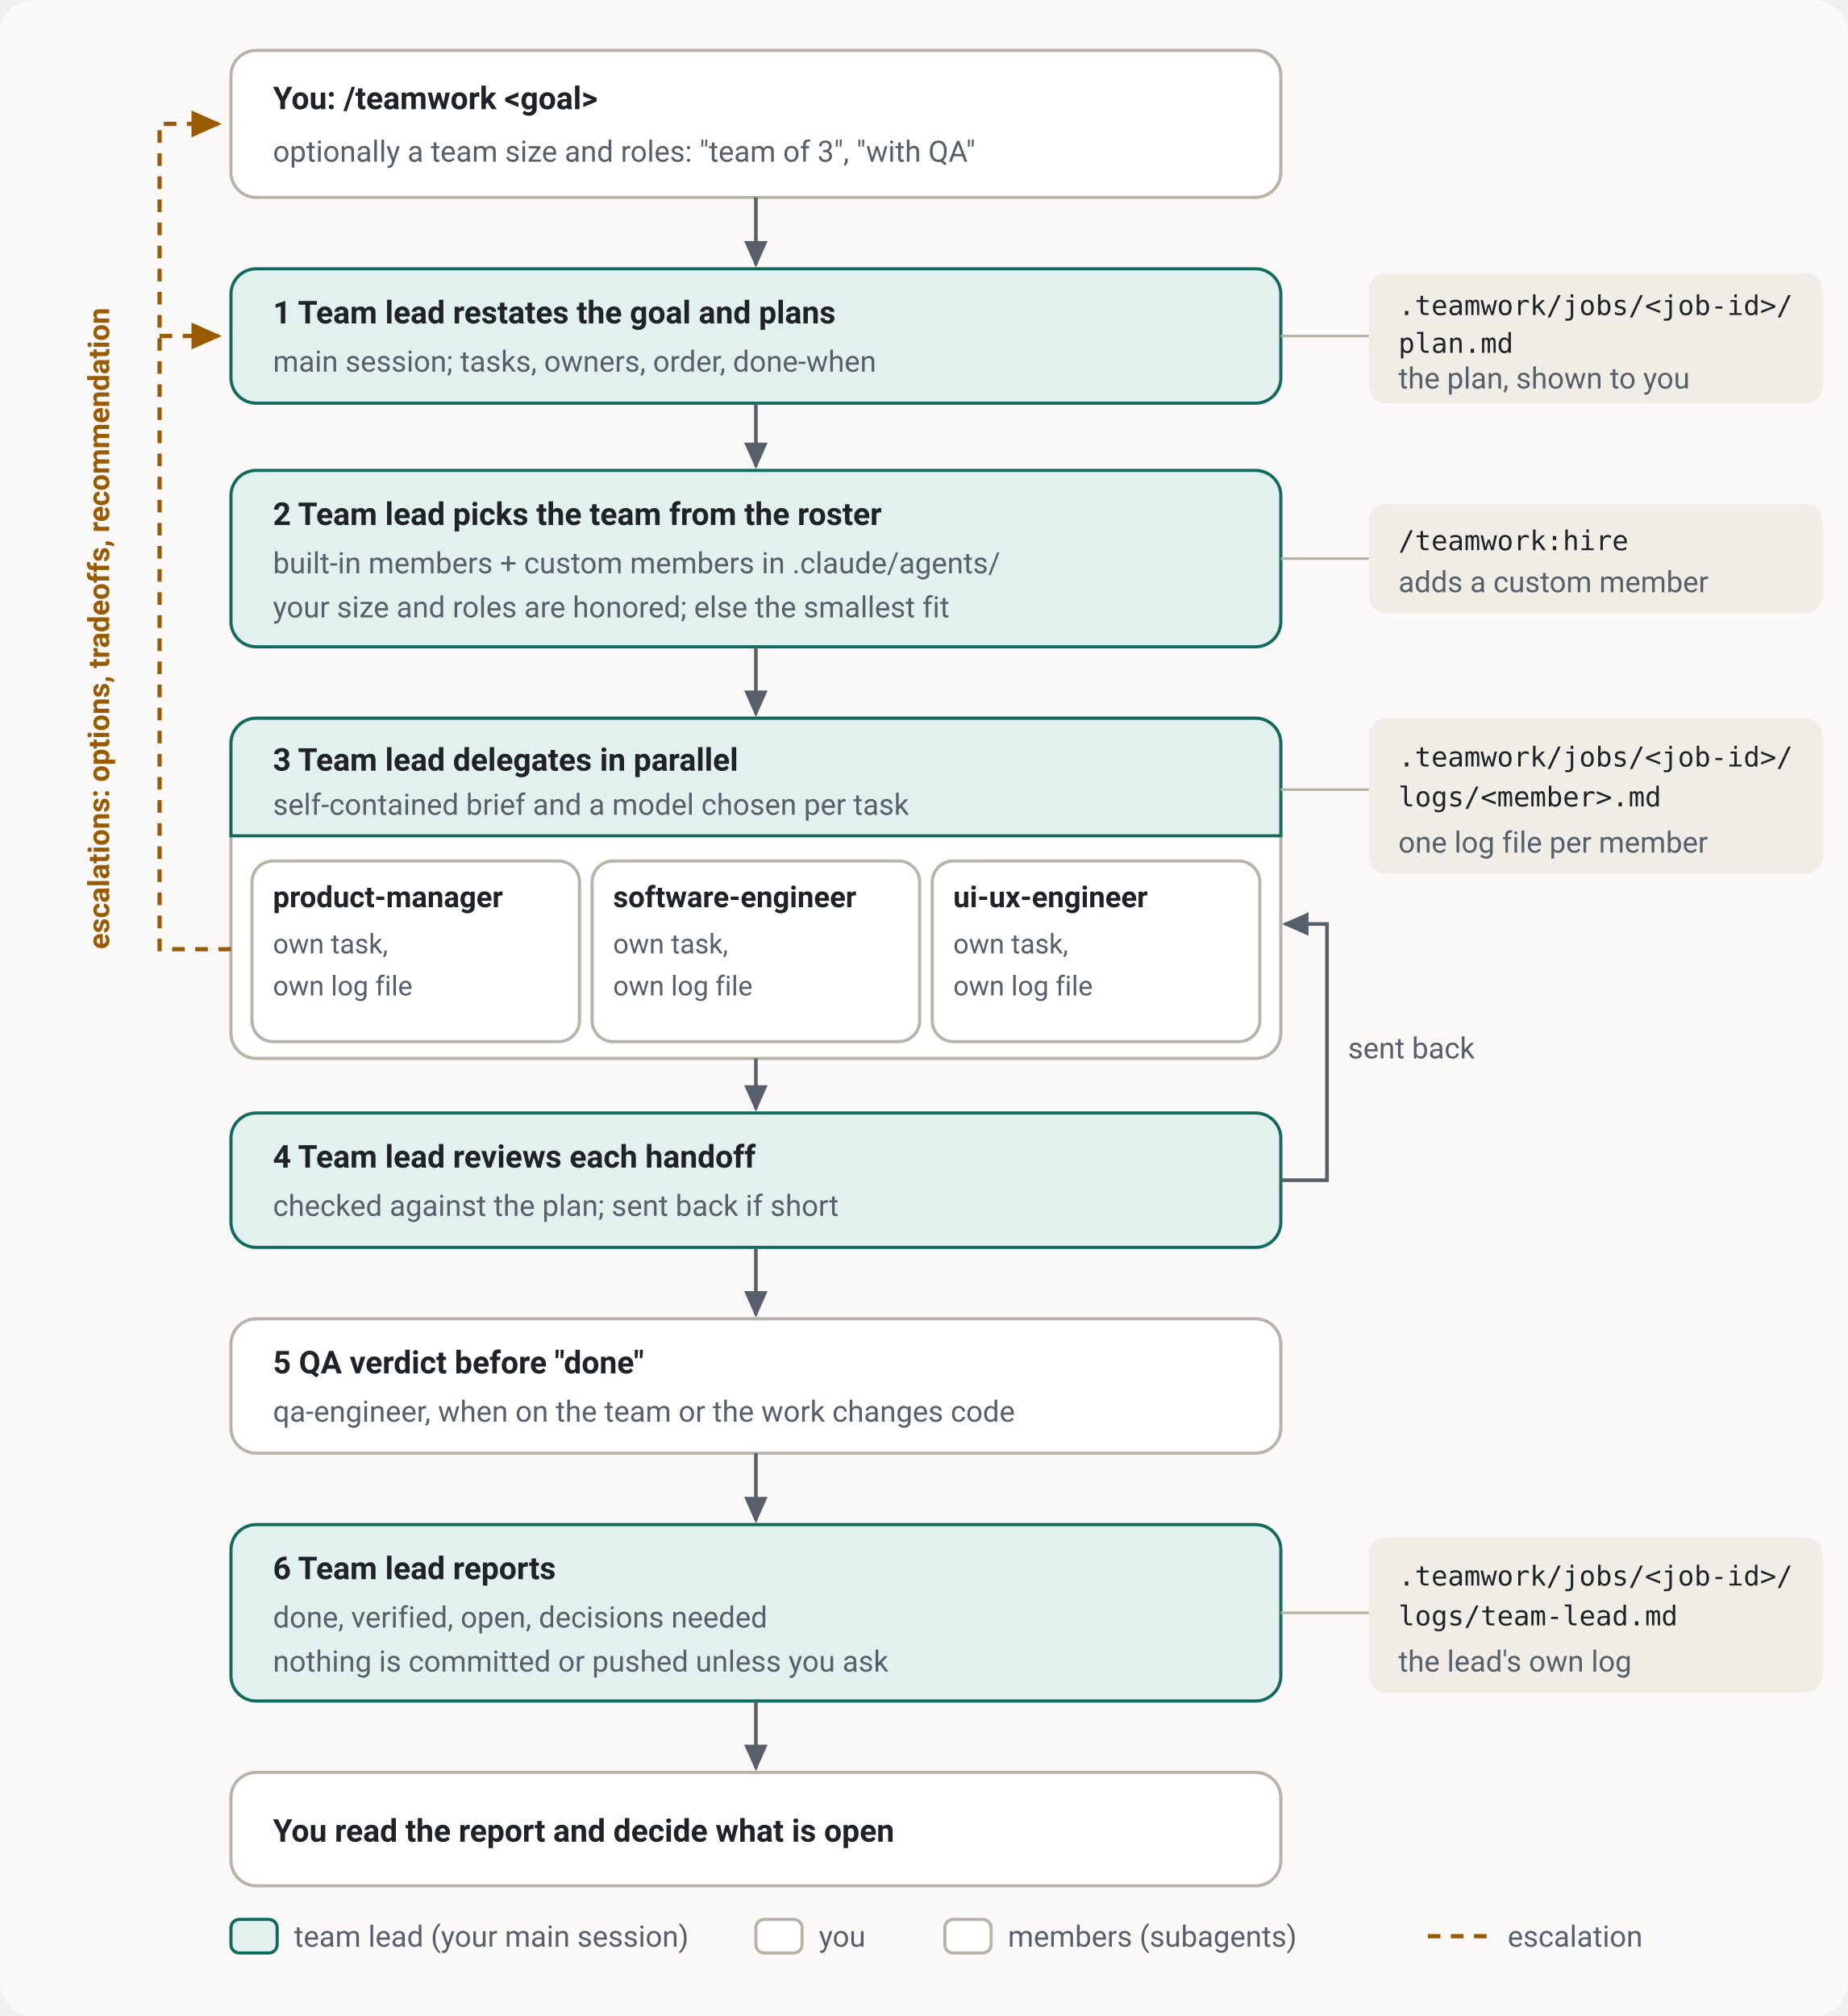
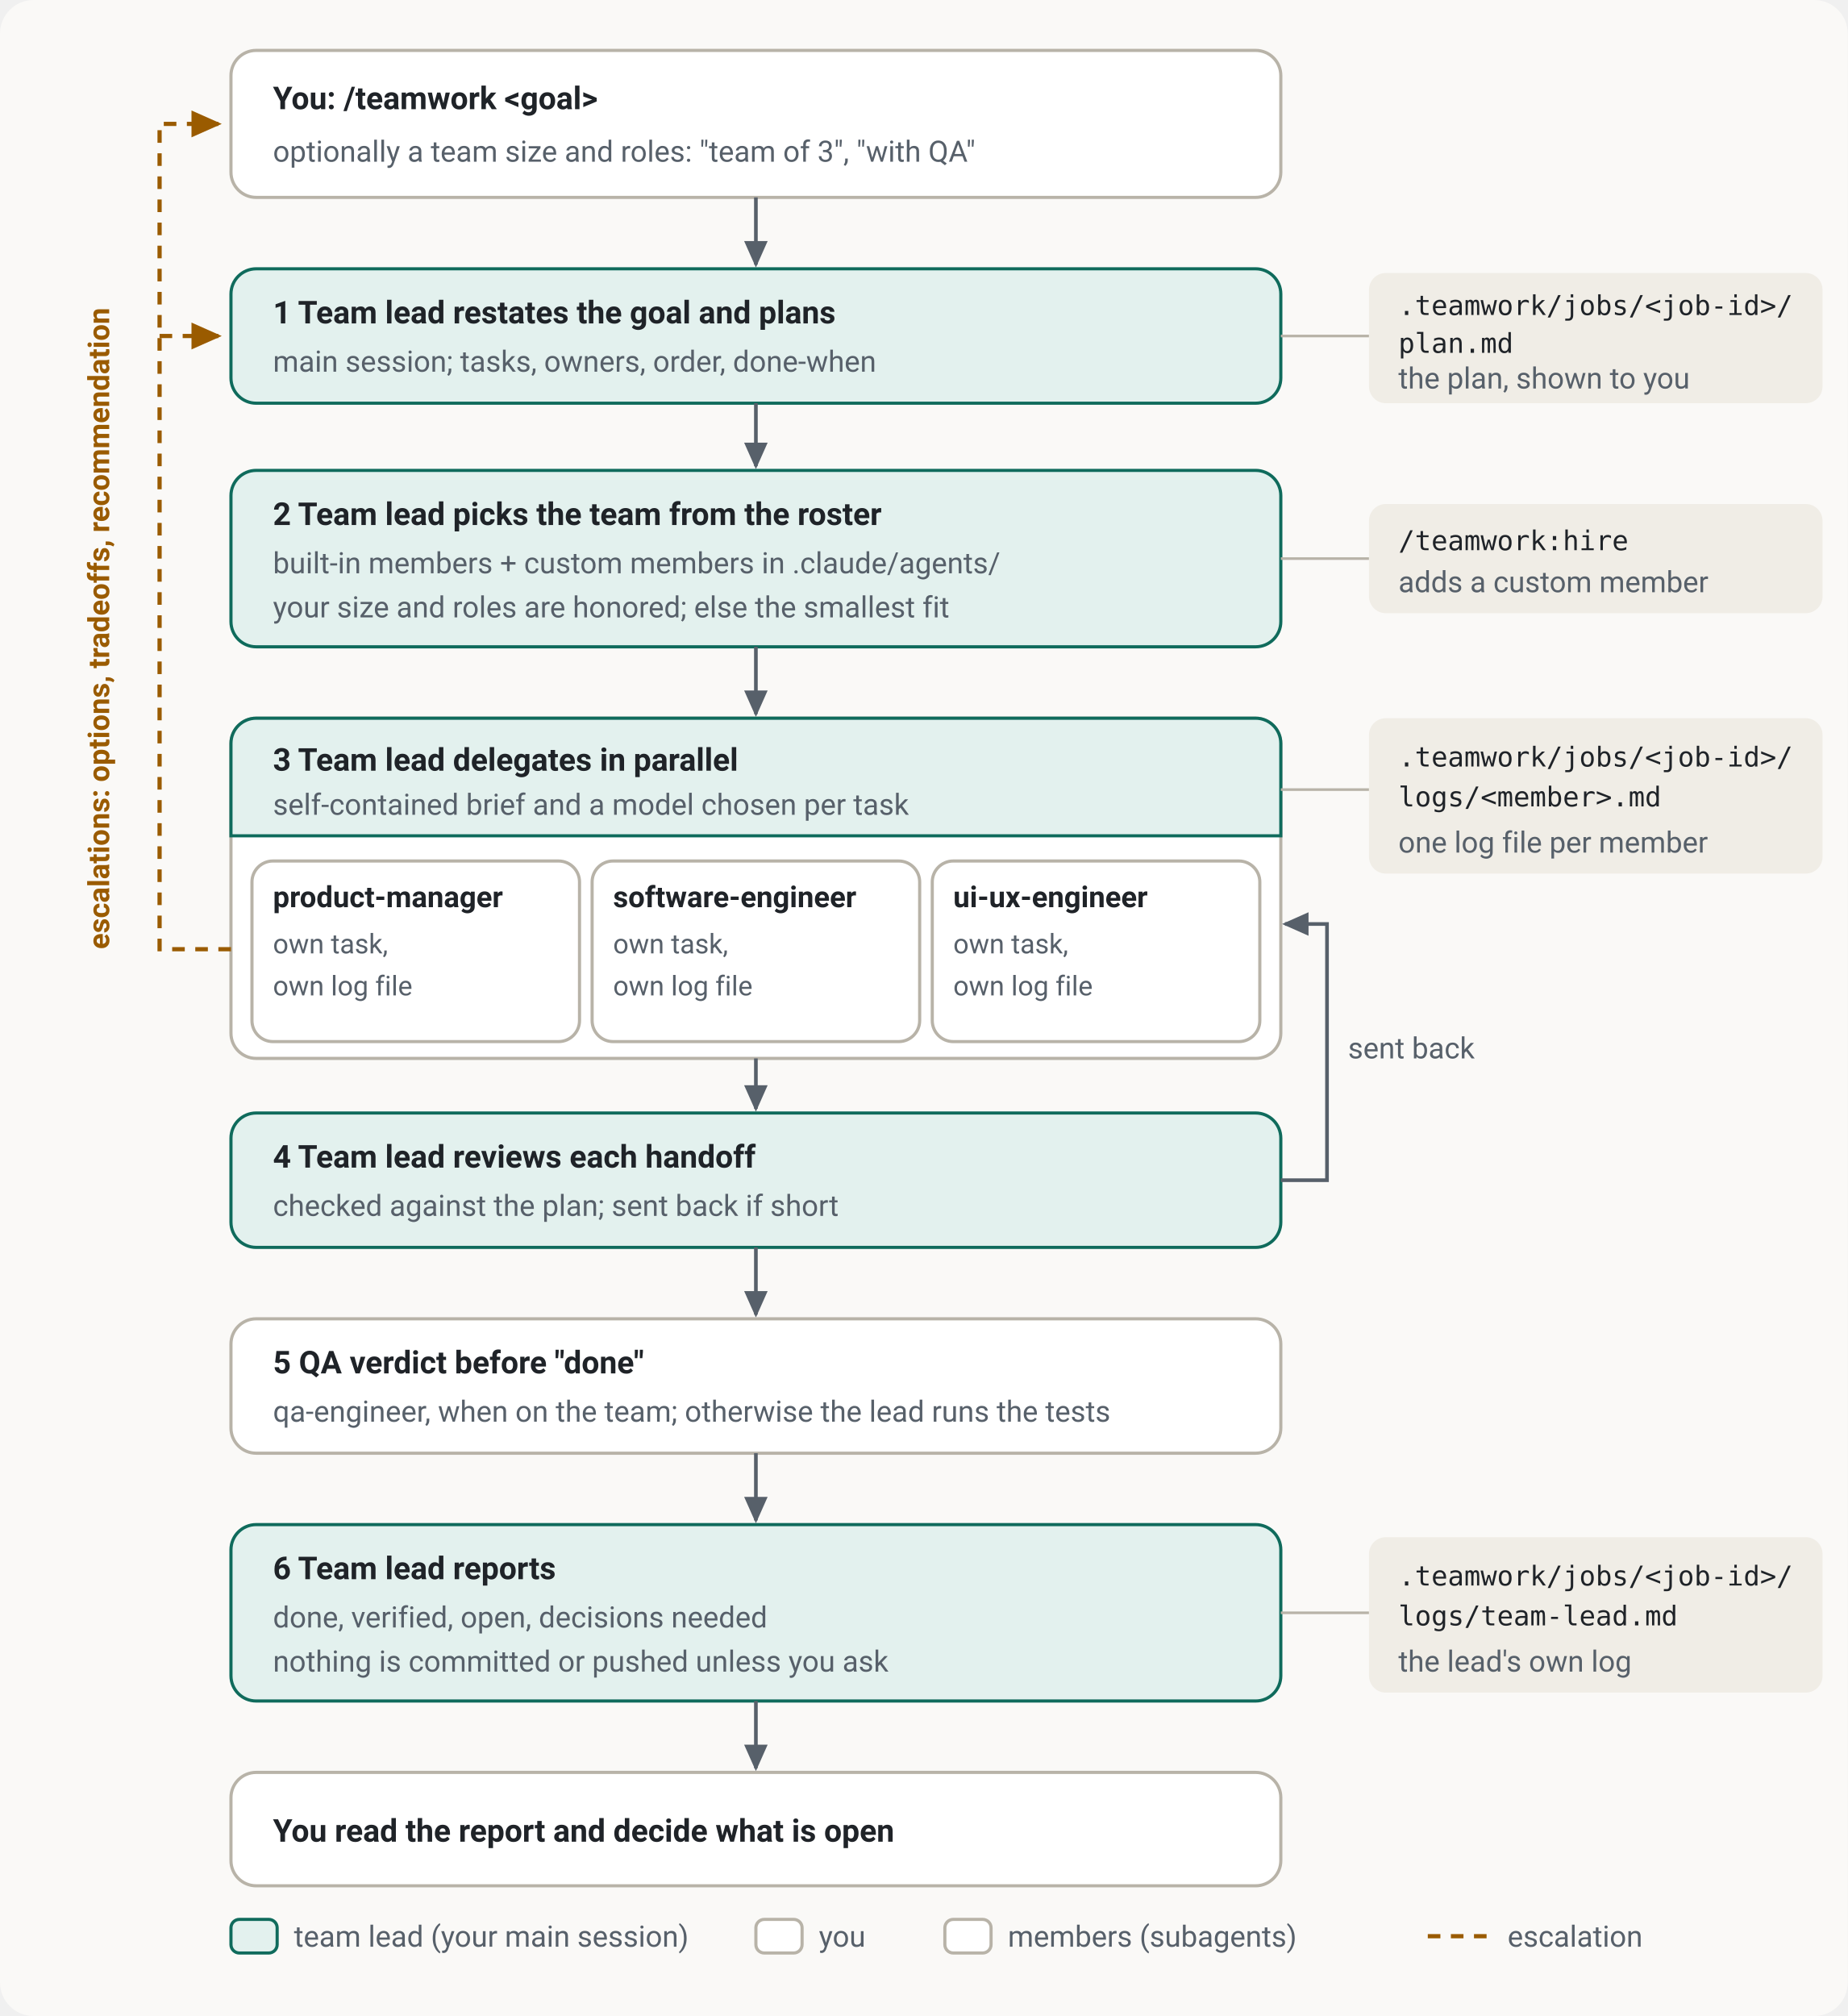
<svg xmlns="http://www.w3.org/2000/svg" viewBox="0 0 880 960" width="880" height="960" role="img" aria-labelledby="t d">
  <defs>
    <marker id="a" viewBox="0 0 10 10" refX="8" refY="5" markerWidth="8" markerHeight="8" orient="auto-start-reverse">
      <path d="M0,1 L9,5 L0,9 z" fill="#57606a" />
    </marker>
    <marker id="ae" viewBox="0 0 10 10" refX="8" refY="5" markerWidth="8" markerHeight="8" orient="auto-start-reverse">
      <path d="M0,1 L9,5 L0,9 z" fill="#9a5b00" />
    </marker>
    <style>
      text{font-family:system-ui,-apple-system,"Segoe UI",Roboto,"Helvetica Neue",Arial,sans-serif;font-size:15px;fill:#1f2328}
      .b{font-weight:600}
      .m{fill:#57606a;font-size:14px}
      .f{font-family:ui-monospace,SFMono-Regular,Menlo,Consolas,monospace;font-size:13px;fill:#1f2328}
      .lead{fill:#e3f1ee;stroke:#0f6b5c;stroke-width:1.5}
      .mem{fill:#fff;stroke:#b8b3a8;stroke-width:1.5}
      .chip{fill:#f0ede6}
      .ln{stroke:#57606a;stroke-width:1.75;fill:none}
      .esc{stroke:#9a5b00;stroke-width:2;fill:none;stroke-dasharray:6 5}
      .ct{stroke:#b8b3a8;stroke-width:1.25;fill:none}
    </style>
  </defs>
  <rect width="880" height="960" rx="16" fill="#faf9f7" />
  <rect class="mem" x="110" y="24" width="500" height="70" rx="12" />
  <text class="b" x="130" y="52">You: /teamwork &lt;goal&gt;</text>
  <text class="m" x="130" y="77">optionally a team size and roles: "team of 3", "with QA"</text>
  <path class="ln" d="M360,94 V126" marker-end="url(#a)" />
  <rect class="lead" x="110" y="128" width="500" height="64" rx="12" />
  <text class="b" x="130" y="154">1  Team lead restates the goal and plans</text>
  <text class="m" x="130" y="177">main session; tasks, owners, order, done-when</text>
  <path class="ct" d="M610,160 H652" />
  <rect class="chip" x="652" y="130" width="216" height="62" rx="8" />
  <text class="f" x="666" y="150">.teamwork/jobs/&lt;job-id&gt;/</text>
  <text class="f" x="666" y="168">plan.md</text>
  <text class="m" x="666" y="185">the plan, shown to you</text>
  <path class="ln" d="M360,192 V222" marker-end="url(#a)" />
  <rect class="lead" x="110" y="224" width="500" height="84" rx="12" />
  <text class="b" x="130" y="250">2  Team lead picks the team from the roster</text>
  <text class="m" x="130" y="273">built-in members + custom members in .claude/agents/</text>
  <text class="m" x="130" y="294">your size and roles are honored; else the smallest fit</text>
  <path class="ct" d="M610,266 H652" />
  <rect class="chip" x="652" y="240" width="216" height="52" rx="8" />
  <text class="f" x="666" y="262">/teamwork:hire</text>
  <text class="m" x="666" y="282">adds a custom member</text>
  <path class="ln" d="M360,308 V340" marker-end="url(#a)" />
  <rect class="mem" x="110" y="342" width="500" height="162" rx="12" />
  <path class="lead" d="M110,354 a12,12 0 0 1 12,-12 H598 a12,12 0 0 1 12,12 V398 H110 z" />
  <text class="b" x="130" y="367">3  Team lead delegates in parallel</text>
  <text class="m" x="130" y="388">self-contained brief and a model chosen per task</text>
  <g>
    <rect class="mem" x="120" y="410" width="156" height="86" rx="10" />
    <text class="b" x="130" y="432" style="font-size:14px">product-manager</text>
    <text class="m" x="130" y="454" style="font-size:13px">own task,</text>
    <text class="m" x="130" y="474" style="font-size:13px">own log file</text>
    <rect class="mem" x="282" y="410" width="156" height="86" rx="10" />
    <text class="b" x="292" y="432" style="font-size:14px">software-engineer</text>
    <text class="m" x="292" y="454" style="font-size:13px">own task,</text>
    <text class="m" x="292" y="474" style="font-size:13px">own log file</text>
    <rect class="mem" x="444" y="410" width="156" height="86" rx="10" />
    <text class="b" x="454" y="432" style="font-size:14px">ui-ux-engineer</text>
    <text class="m" x="454" y="454" style="font-size:13px">own task,</text>
    <text class="m" x="454" y="474" style="font-size:13px">own log file</text>
  </g>
  <path class="ct" d="M610,376 H652" />
  <rect class="chip" x="652" y="342" width="216" height="74" rx="8" />
  <text class="f" x="666" y="365">.teamwork/jobs/&lt;job-id&gt;/</text>
  <text class="f" x="666" y="384">logs/&lt;member&gt;.md</text>
  <text class="m" x="666" y="406">one log file per member</text>
  <path class="ln" d="M360,504 V528" marker-end="url(#a)" />
  <rect class="lead" x="110" y="530" width="500" height="64" rx="12" />
  <text class="b" x="130" y="556">4  Team lead reviews each handoff</text>
  <text class="m" x="130" y="579">checked against the plan; sent back if short</text>
  <path class="ln" d="M610,562 H632 V440 H612" marker-end="url(#a)" />
  <text class="m" x="642" y="504">sent back</text>
  <path class="ln" d="M360,594 V626" marker-end="url(#a)" />
  <rect class="mem" x="110" y="628" width="500" height="64" rx="12" />
  <text class="b" x="130" y="654">5  QA verdict before "done"</text>
-   <text class="m" x="130" y="677">qa-engineer, when on the team or the work changes code</text>
+   <text class="m" x="130" y="677">qa-engineer, when on the team; otherwise the lead runs the tests</text>
  <path class="ln" d="M360,692 V724" marker-end="url(#a)" />
  <rect class="lead" x="110" y="726" width="500" height="84" rx="12" />
  <text class="b" x="130" y="752">6  Team lead reports</text>
  <text class="m" x="130" y="775">done, verified, open, decisions needed</text>
  <text class="m" x="130" y="796">nothing is committed or pushed unless you ask</text>
  <path class="ct" d="M610,768 H652" />
  <rect class="chip" x="652" y="732" width="216" height="74" rx="8" />
  <text class="f" x="666" y="755">.teamwork/jobs/&lt;job-id&gt;/</text>
  <text class="f" x="666" y="774">logs/team-lead.md</text>
  <text class="m" x="666" y="796">the lead's own log</text>
  <path class="ln" d="M360,810 V842" marker-end="url(#a)" />
  <rect class="mem" x="110" y="844" width="500" height="54" rx="12" />
  <text class="b" x="130" y="877">You read the report and decide what is open</text>
  <path class="esc" d="M110,452 H76 V59 H104" marker-end="url(#ae)" />
  <path class="esc" d="M76,160 H104" marker-end="url(#ae)" />
  <text x="52" y="452" transform="rotate(-90 52 452)" style="fill:#9a5b00;font-size:14px;font-weight:600">escalations: options, tradeoffs, recommendation</text>
  <g transform="translate(110,926)">
    <rect class="lead" x="0" y="-12" width="22" height="16" rx="4" />
    <text class="m" x="30" y="1">team lead (your main session)</text>
    <rect class="mem" x="250" y="-12" width="22" height="16" rx="4" />
    <text class="m" x="280" y="1">you</text>
    <rect class="mem" x="340" y="-12" width="22" height="16" rx="4" />
    <text class="m" x="370" y="1">members (subagents)</text>
    <path class="esc" d="M570,-4 H600" />
    <text class="m" x="608" y="1">escalation</text>
  </g>
</svg>
